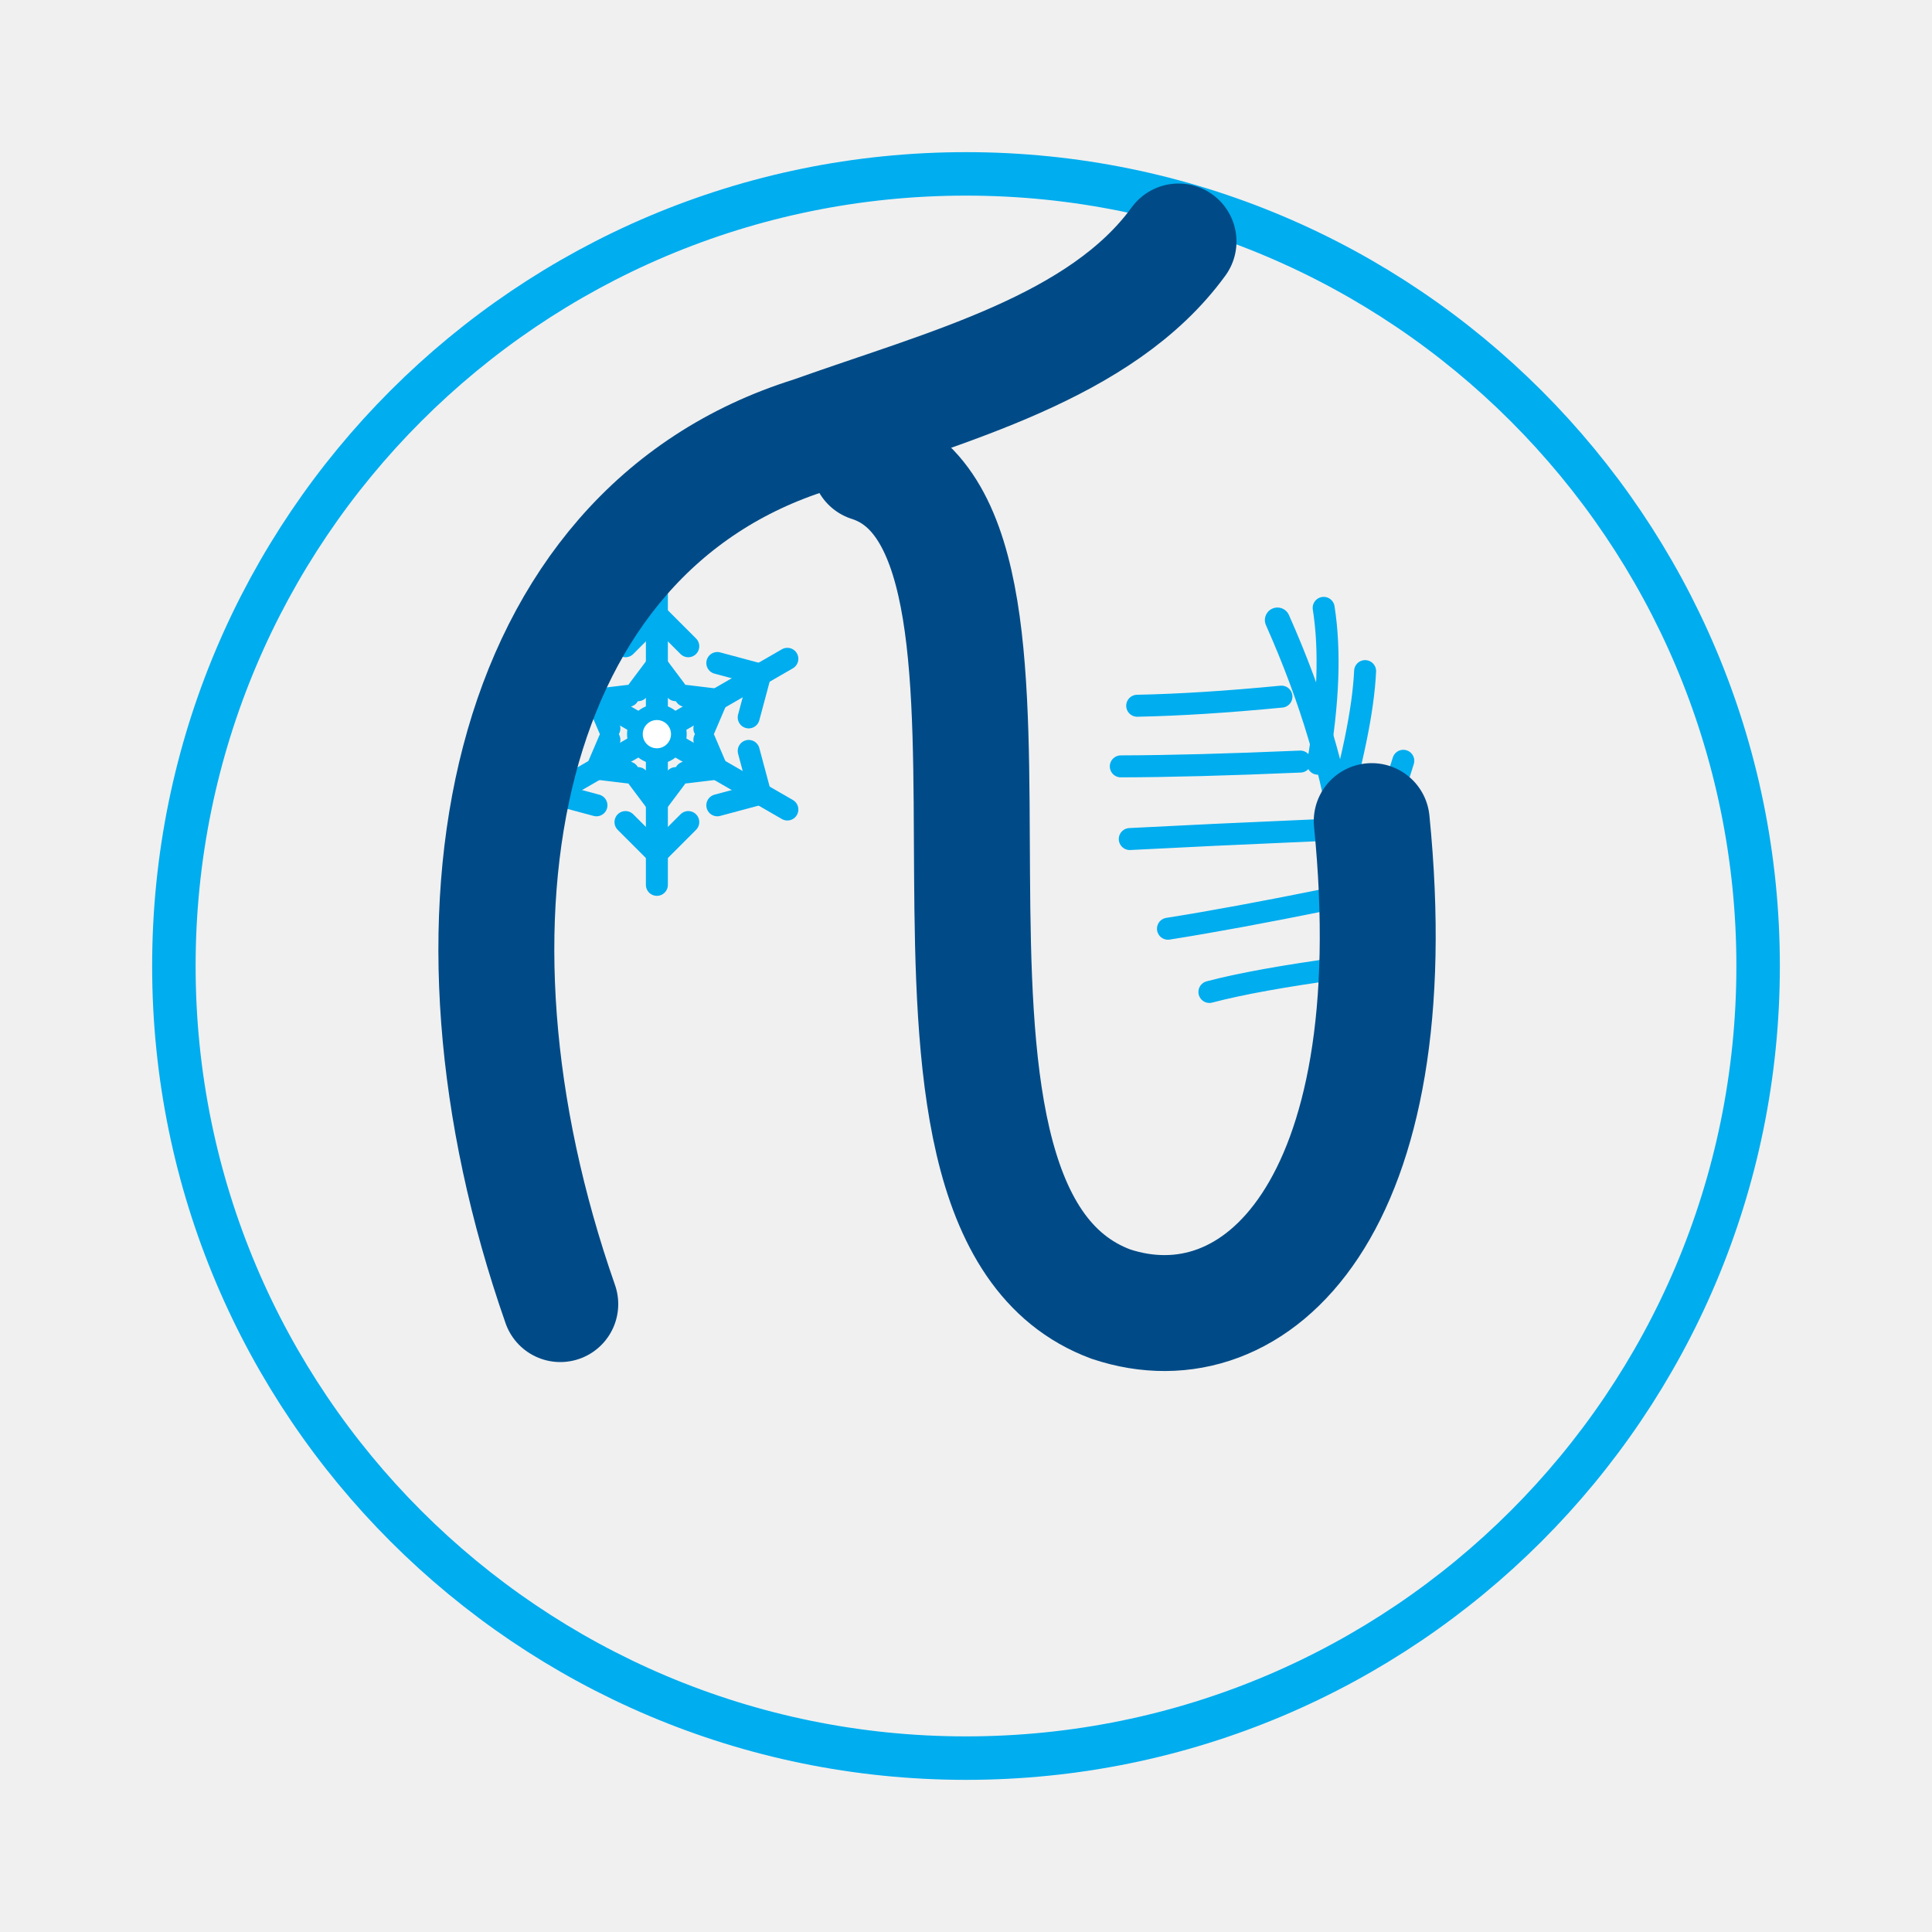
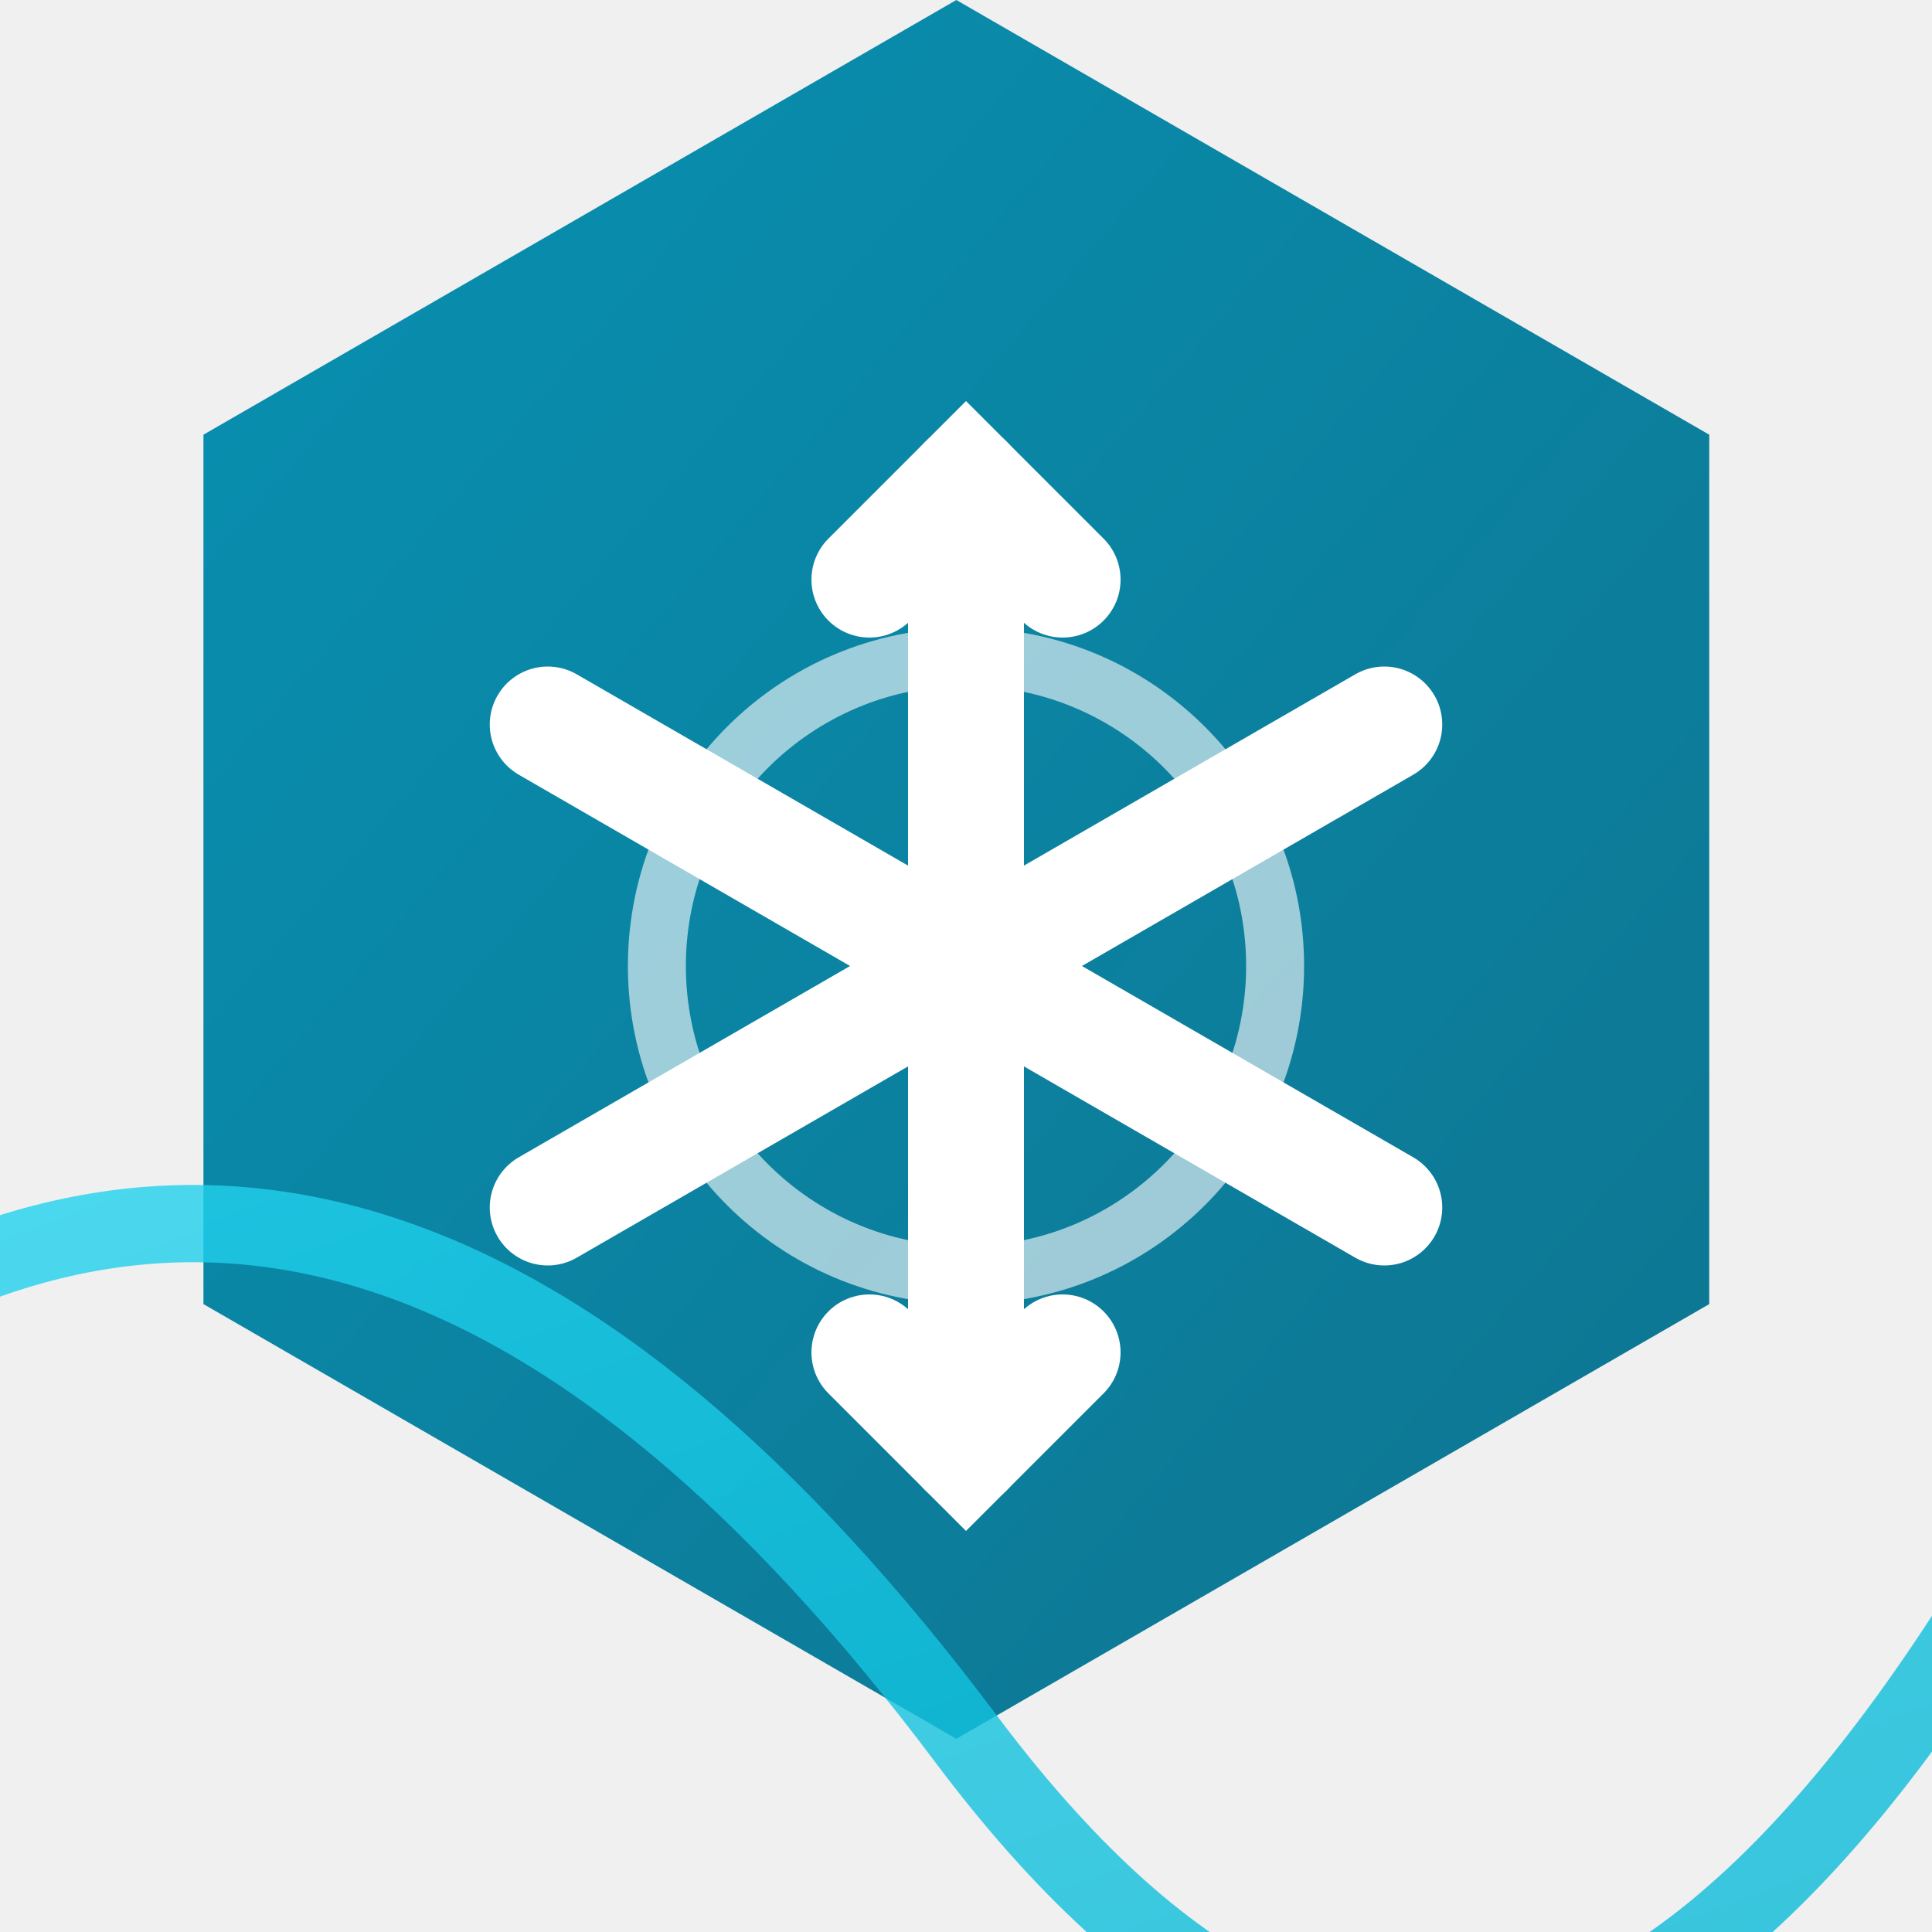
- <svg xmlns="http://www.w3.org/2000/svg" viewBox="0 0 200 200" fill="none" style="width: 100%; height: 100%;">
-   <circle cx="100" cy="100" r="82" stroke="#00adef" stroke-width="4.5" fill="none" />
-   <g transform="translate(68, 76) scale(0.65)" stroke="#00adef" stroke-width="3.5" stroke-linecap="round">
-     <path d="M 0 0 L 0 -24" />
-     <path d="M 0 0 L 0 24" />
-     <path d="M 0 0 L -20.78 -12" />
-     <path d="M 0 0 L 20.78 12" />
-     <path d="M 0 0 L -20.78 12" />
-     <path d="M 0 0 L 20.78 -12" />
-     <path d="M -5 -14 L 0 -19 L 5 -14" fill="none" />
-     <path d="M -3 -7 L 0 -11 L 3 -7" fill="none" />
-     <path d="M -5 14 L 0 19 L 5 14" fill="none" />
-     <path d="M -3 7 L 0 11 L 3 7" fill="none" />
-     <g transform="rotate(-60)">
-       <path d="M -5 -14 L 0 -19 L 5 -14" fill="none" />
-       <path d="M -3 -7 L 0 -11 L 3 -7" fill="none" />
-     </g>
-     <g transform="rotate(120)">
-       <path d="M -5 -14 L 0 -19 L 5 -14" fill="none" />
-       <path d="M -3 -7 L 0 -11 L 3 -7" fill="none" />
-     </g>
-     <g transform="rotate(60)">
-       <path d="M -5 -14 L 0 -19 L 5 -14" fill="none" />
-       <path d="M -3 -7 L 0 -11 L 3 -7" fill="none" />
-     </g>
-     <g transform="rotate(-120)">
-       <path d="M -5 -14 L 0 -19 L 5 -14" fill="none" />
-       <path d="M -3 -7 L 0 -11 L 3 -7" fill="none" />
-     </g>
-     <circle cx="0" cy="0" r="3.5" fill="white" stroke="#00adef" stroke-width="2.5" />
+ <svg xmlns="http://www.w3.org/2000/svg" viewBox="0 0 100 100" fill="none">
+   <defs>
+     <linearGradient id="logoGradient" x1="0%" y1="0%" x2="100%" y2="100%">
+       <stop offset="0%" stop-color="#0891b2" />
+       <stop offset="100%" stop-color="#0e7490" />
+     </linearGradient>
+     <linearGradient id="logoGradientLight" x1="0%" y1="0%" x2="100%" y2="100%">
+       <stop offset="0%" stop-color="#22d3ee" />
+       <stop offset="100%" stop-color="#06b6d4" />
+     </linearGradient>
+   </defs>
+   <path d="M50 5 L93.3 30 V80 L50 105 L6.7 80 V30 Z" fill="url(#logoGradient)" transform="scale(0.9) translate(5, -5)" />
+   <g transform="translate(50, 50)" stroke="white" stroke-width="6" stroke-linecap="round">
+     <circle r="4" fill="white" stroke="none" />
+     <line x1="0" y1="-25" x2="0" y2="25" />
+     <line x1="-21.65" y1="-12.5" x2="21.65" y2="12.5" />
+     <line x1="-21.65" y1="12.5" x2="21.65" y2="-12.5" />
+     <path d="M-5 -20 L0 -25 L5 -20" fill="none" />
+     <path d="M-5 20 L0 25 L5 20" fill="none" />
+     <circle r="16" stroke="white" stroke-width="3" fill="none" opacity="0.6" />
  </g>
-   <g transform="translate(132, 85) rotate(-38) scale(0.65)" stroke="#00adef" stroke-width="3.5" stroke-linecap="round" fill="none">
-     <path d="M -15 35 Q 10 15, 20 -25" stroke-width="4" />
-     <path d="M -6 25 Q -18 18, -25 15" />
-     <path d="M -1 15 Q -15 8, -24 3" />
-     <path d="M 4 5 Q -10 -5, -20 -12" />
-     <path d="M 9 -5 Q -5 -15, -14 -22" />
-     <path d="M 13 -15 Q 2 -22, -6 -28" />
-     <path d="M -4 27 Q 8 20, 15 17" />
-     <path d="M 1 17 Q 15 10, 22 5" />
-     <path d="M 6 7 Q 20 -3, 26 -10" />
-     <path d="M 11 -3 Q 22 -13, 27 -22" />
-   </g>
-   <g stroke="#004b87" stroke-width="12" stroke-linecap="round" stroke-linejoin="round" fill="none">
-     <path d="M 58 135 C 44 95, 52 55, 84 45 C 98 40, 114 36, 122 25" />
-     <path d="M 90 48 C 112 55, 88 125, 115 135 C 130 140, 146 125, 142 85" />
-   </g>
+   <path d="M-10 60 Q 20 40 50 80 T 110 60" stroke="url(#logoGradientLight)" stroke-width="4" fill="none" opacity="0.8" transform="translate(0, 10)" />
</svg>
